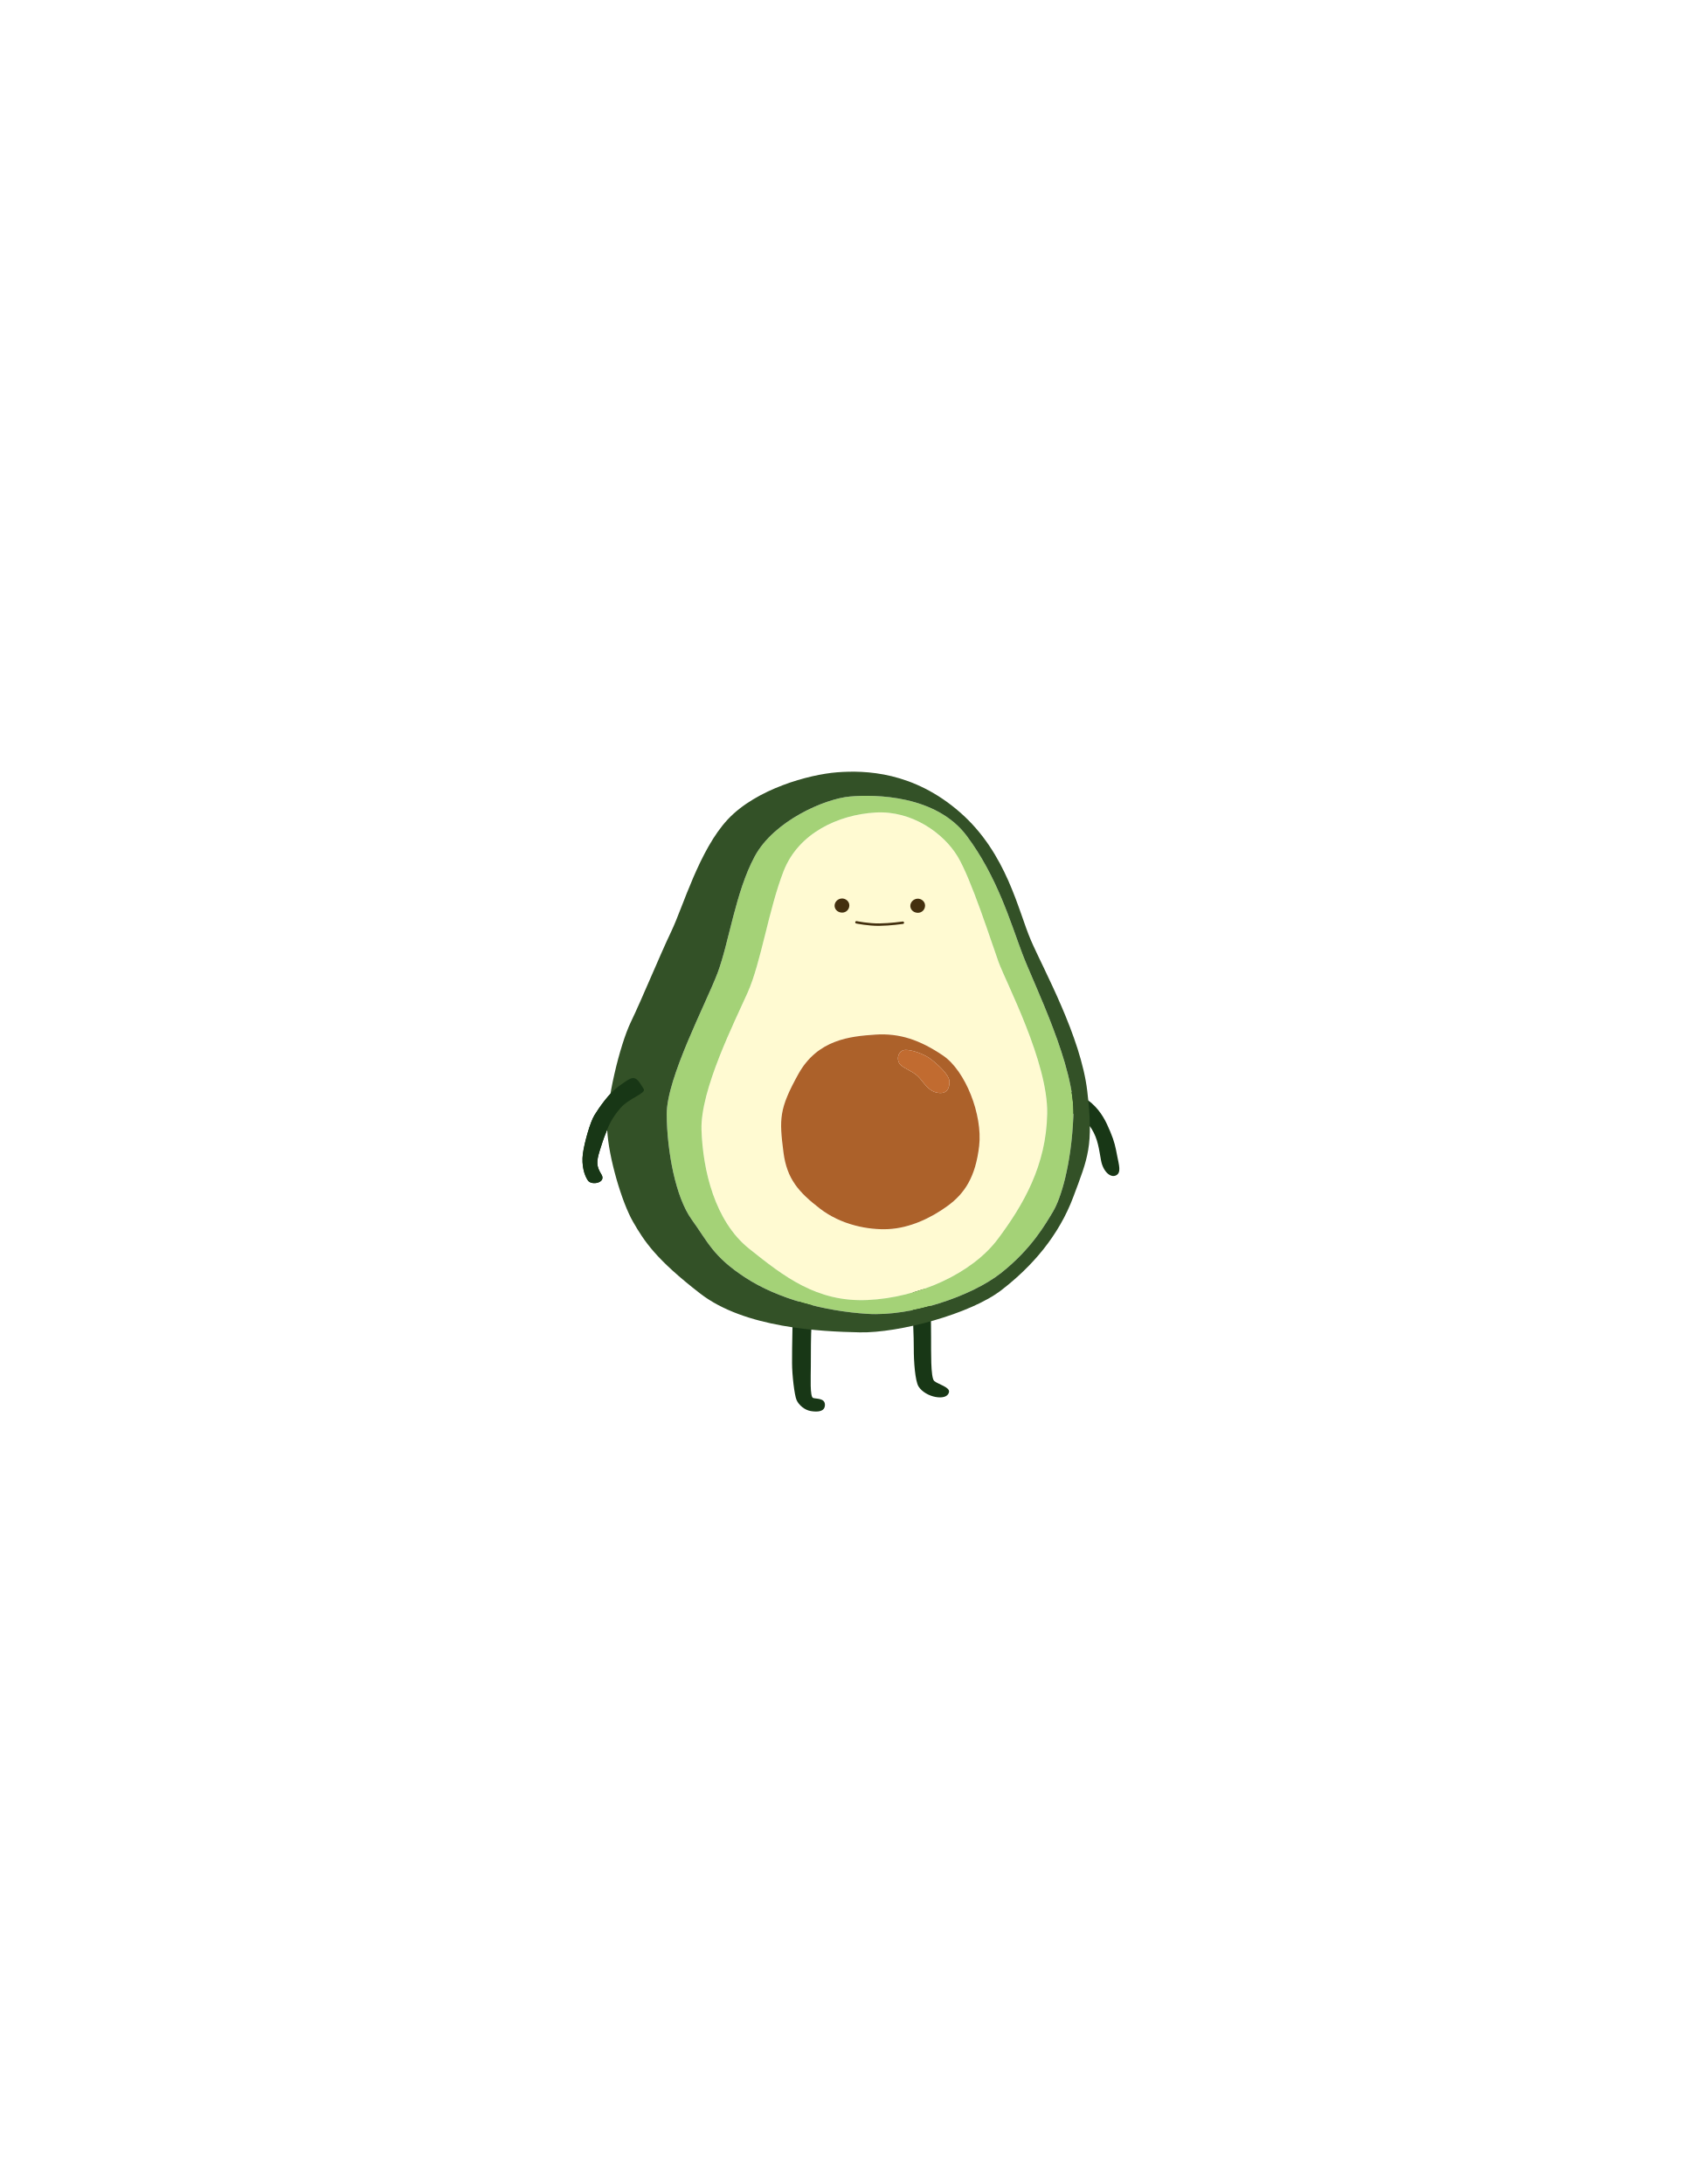
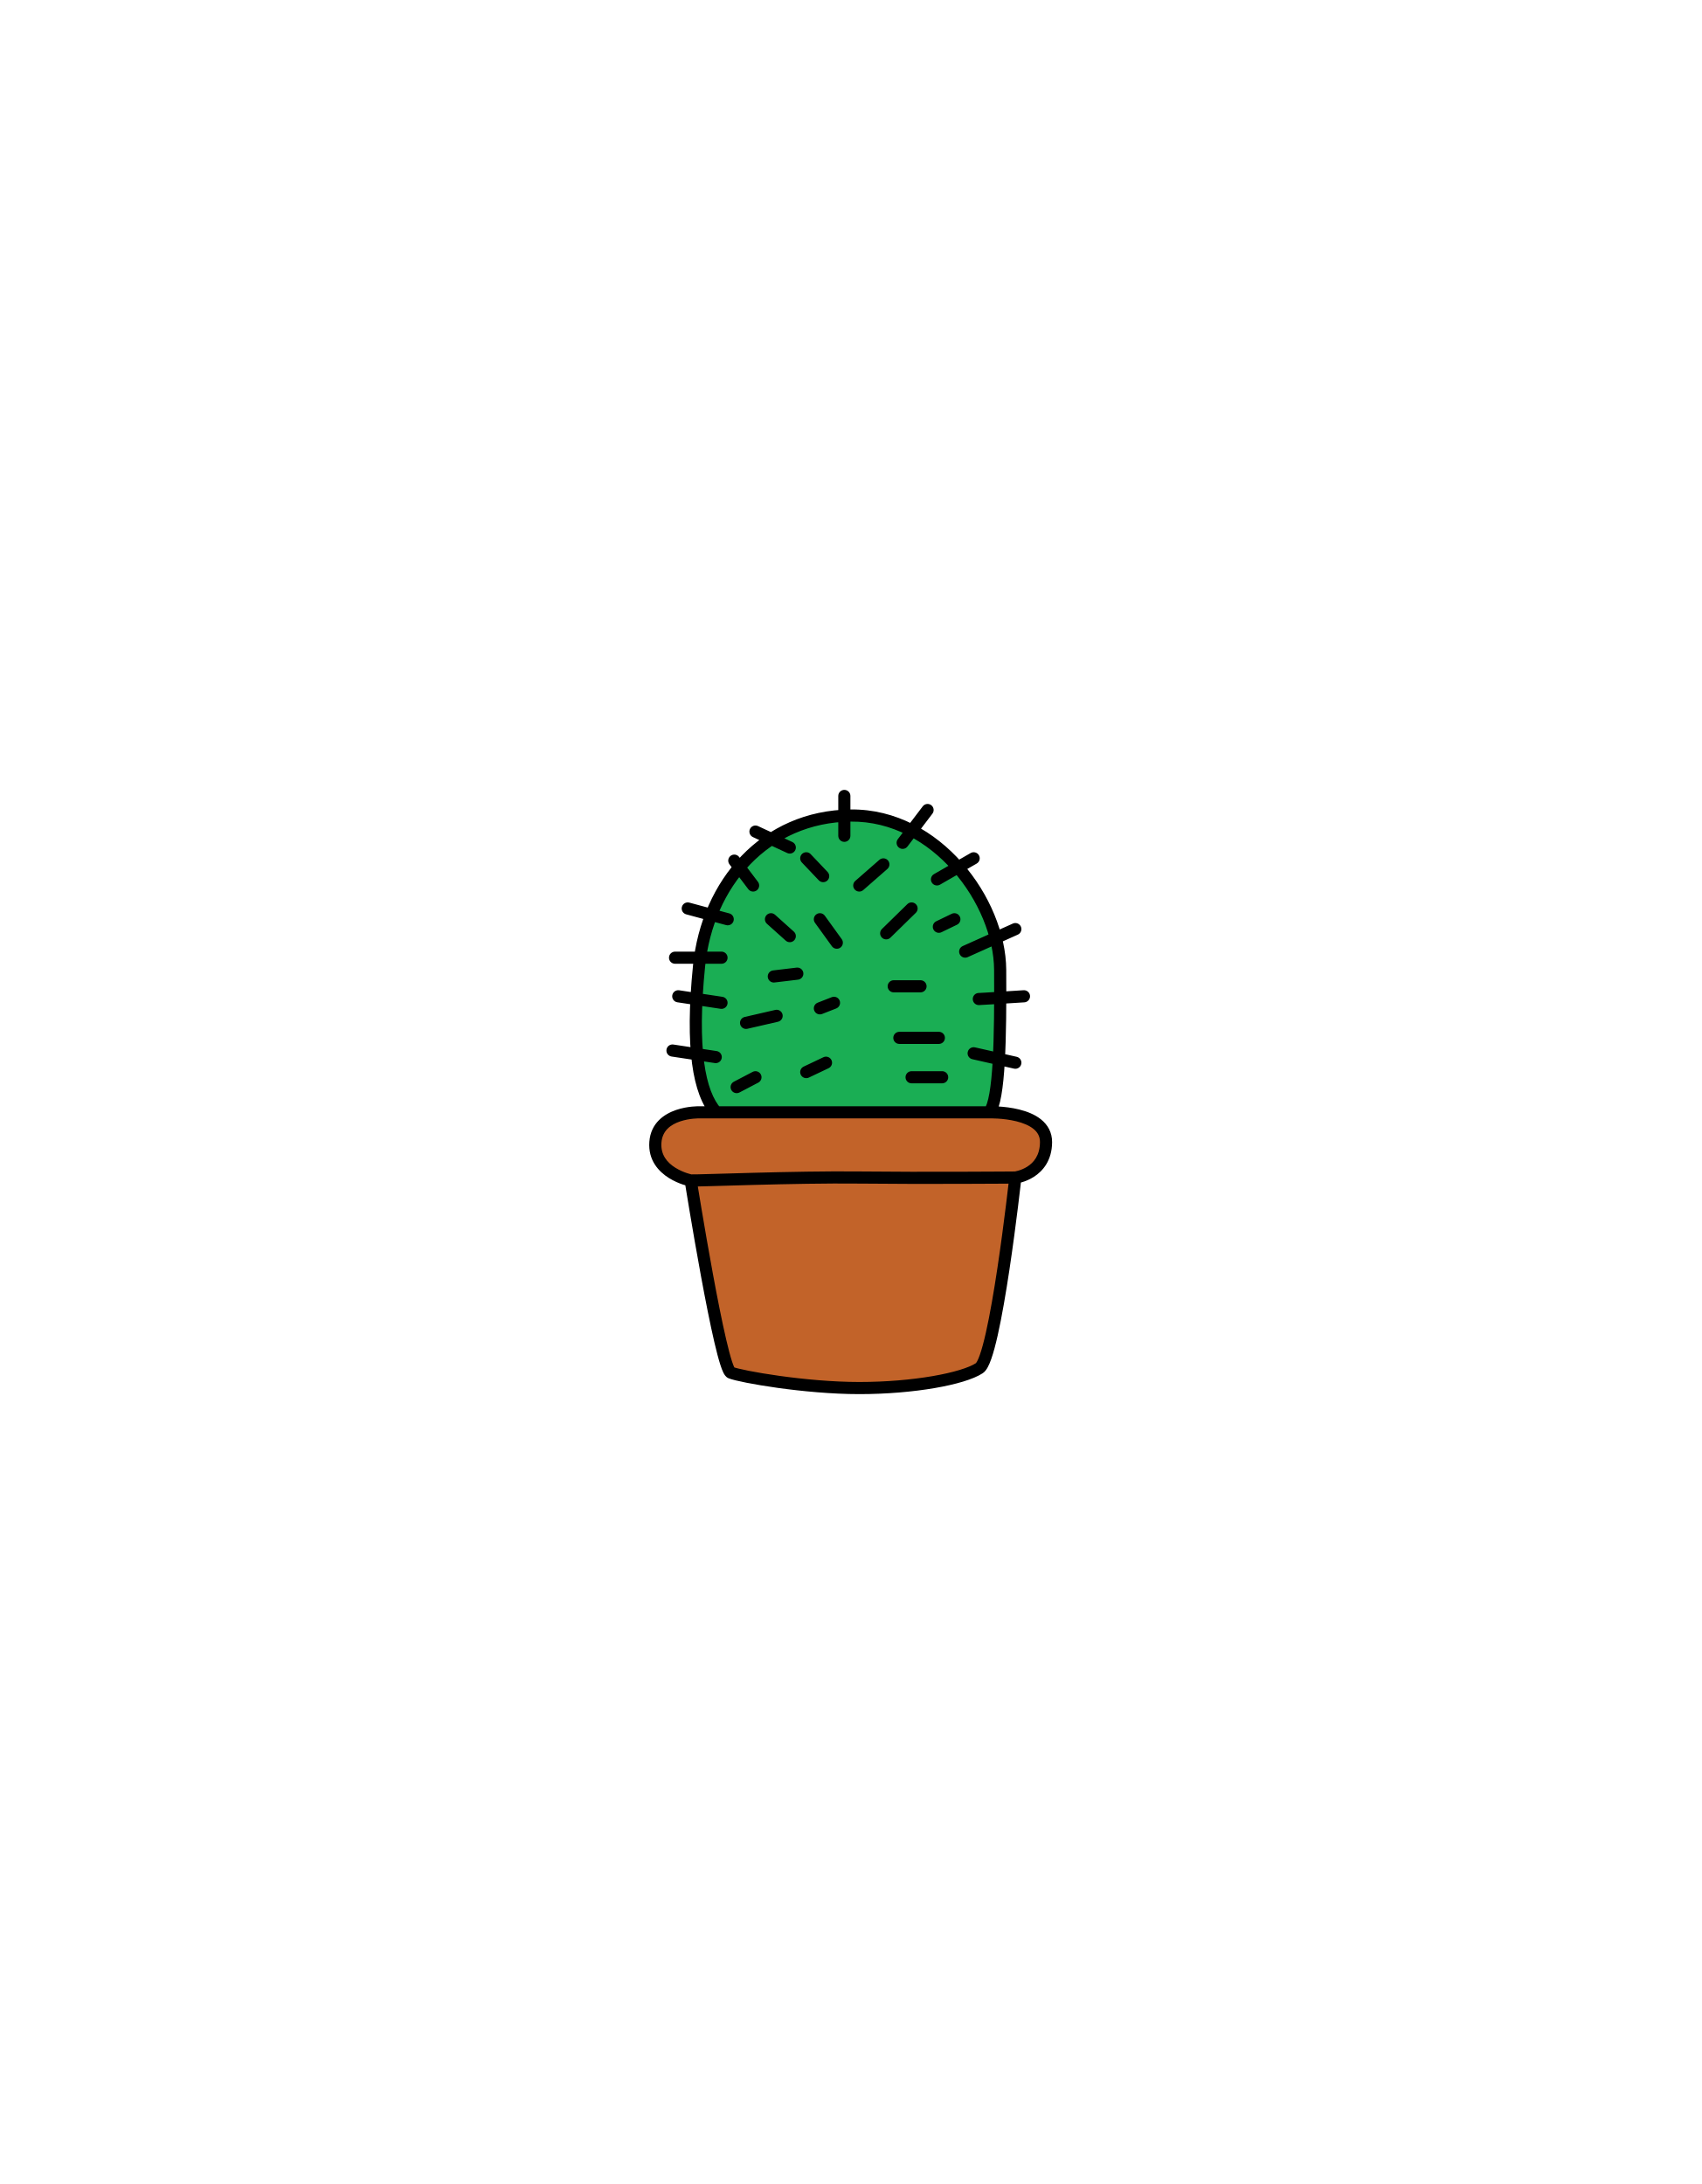
<svg xmlns="http://www.w3.org/2000/svg" width="701" height="900" viewBox="0 0 701 900" fill="none">
-   <path d="M265.227 448.748C266.388 450.524 259.219 452.508 255.665 456.602C252.111 460.696 250.858 463.844 250.17 465.493C249.481 467.142 248.564 469.441 247.13 474.085C245.696 478.729 245.674 480.554 247.795 483.969C249.917 487.384 243.802 488.632 242.281 486.515C240.76 484.398 239.549 480.164 240.163 475.519C240.776 470.875 243.167 462.407 244.943 459.539C246.719 456.67 250.822 450.592 254.914 447.655C259.006 444.719 260.22 443.916 261.607 444.377C262.995 444.838 264.066 446.972 265.227 448.748Z" fill="#183716" />
-   <path d="M438.236 456.87C438.236 456.87 446.966 460.723 449.709 465.067C452.453 469.411 452.808 473.704 453.672 478.251C454.536 482.798 457.533 485.466 459.82 484.373C462.106 483.281 461.039 480.08 460.328 476.371L460.275 476.097C459.598 472.562 459.217 470.575 457.508 466.439C455.755 462.196 453.824 458.208 449.912 454.702C446 451.197 438.236 448.84 438.236 448.84V456.87Z" fill="#183716" />
-   <path d="M376.05 538.413C376.05 542.781 376.544 550.49 376.511 555.694C376.479 560.899 377.064 569.096 378.463 571.341C379.862 573.585 382.779 575.166 385.457 575.667C388.135 576.168 390.6 575.686 391.019 573.65C391.438 571.614 386.476 570.428 384.936 569.096C383.397 567.764 383.679 556.706 383.635 551.173C383.592 545.64 383.592 530.623 382.822 530.81C382.052 530.997 377.689 531.515 376.674 531.786C375.66 532.057 376.05 534.046 376.05 538.413Z" fill="#183716" />
-   <path d="M333.768 536.577C335.581 536.791 334.699 541.537 334.393 545.698C334.088 549.858 334.088 558.285 334.088 562.872C334.088 567.458 333.647 575.681 335.048 576.099C336.449 576.516 339.954 576.099 339.901 578.979C339.848 581.859 336.701 581.912 334.088 581.485C331.474 581.059 329.127 578.979 328.221 576.952C327.314 574.925 326.351 566.444 326.354 561.698C326.357 556.952 326.4 536.152 327.581 536.311C328.761 536.469 331.954 536.364 333.768 536.577Z" fill="#183716" />
-   <path fill-rule="evenodd" clip-rule="evenodd" d="M357.418 535.721C336.433 536.67 322.815 525.867 308.648 514.557C294.481 503.247 289.572 482.081 289.042 465.622C288.513 449.163 302.592 421.278 308.079 408.963C313.566 396.647 316.701 374.807 322.86 358.989C329.019 343.171 345.592 335.726 360.709 334.83C375.826 333.934 388.816 343.418 394.527 352.859C400.238 362.3 408.387 387.99 411.436 396.419C414.485 404.848 431.847 437.696 431.48 458.903C431.114 480.111 421.756 496.425 411.1 510.638C400.444 524.851 378.402 534.772 357.418 535.721ZM328.936 442.619C336.894 428.277 350.449 427.053 360.593 426.353C370.738 425.654 379.133 428.627 388.49 434.923C397.847 441.22 404.931 459.497 403.444 472.265C401.958 485.032 397.48 491.768 390.589 496.838C383.424 502.109 374.669 506.079 366.015 506.503C357.778 506.907 346.601 504.796 337.856 498.063C329.111 491.329 324.21 485.828 322.815 474.888C321.052 461.073 320.978 456.961 328.936 442.619Z" fill="#FFFAD2" />
-   <path fill-rule="evenodd" clip-rule="evenodd" d="M357.418 541.425C339.681 540.297 320.612 535.286 307.183 526.539C293.755 517.792 291.73 511.87 285.011 502.576C278.292 493.281 274.821 474.245 274.709 459.24C274.597 444.234 291.058 413.216 295.702 400.835C300.346 388.453 303.07 367.497 310.99 352.859C318.911 338.221 339.881 329.12 350.295 328.224C360.709 327.328 385.793 327.664 398.334 344.461C410.876 361.258 416.251 379.734 421.178 392.836C426.105 405.937 443.126 439.646 442.262 459.934C441.398 480.223 437.079 493.953 433.884 499.278C430.688 504.602 424.985 514.669 412.556 524.523C400.126 534.377 375.155 542.552 357.418 541.425ZM308.648 514.557C322.815 525.867 336.433 536.67 357.418 535.721C378.402 534.772 400.444 524.851 411.1 510.638C421.756 496.425 431.114 480.111 431.48 458.903C431.847 437.696 414.485 404.848 411.436 396.419C408.387 387.99 400.238 362.3 394.527 352.859C388.816 343.418 375.826 333.934 360.709 334.83C345.592 335.726 329.019 343.171 322.86 358.989C316.701 374.807 313.566 396.647 308.079 408.963C302.592 421.278 288.513 449.163 289.042 465.622C289.572 482.081 294.481 503.247 308.648 514.557Z" fill="#A4D277" />
-   <path fill-rule="evenodd" clip-rule="evenodd" d="M354.214 549.047C337.977 548.711 306.856 547.255 288.483 533.034C270.109 518.813 265.415 511.422 260.823 503.471C256.232 495.521 250.745 476.932 250.186 465.622C249.628 454.312 255.337 430.685 259.928 421.167C264.519 411.648 271.798 393.844 276.613 383.765C281.428 373.687 288.147 350.172 299.904 337.63C311.662 325.088 333.386 319.154 344.92 318.258C356.454 317.362 376.386 317.921 395.647 334.83C414.907 351.739 419.498 375.255 424.761 387.461C430.024 399.667 445.375 427.192 448.002 449.728C450.629 472.265 448.28 477.049 442.262 493.174C436.244 509.299 425.209 521.956 412.556 531.69C399.902 541.425 370.451 549.383 354.214 549.047ZM307.183 526.539C320.612 535.286 339.681 540.297 357.418 541.425C375.155 542.552 400.126 534.377 412.556 524.523C424.985 514.669 430.688 504.602 433.884 499.278C437.079 493.953 441.398 480.223 442.262 459.934C443.126 439.646 426.105 405.937 421.178 392.836C416.251 379.734 410.876 361.258 398.334 344.461C385.793 327.664 360.709 327.328 350.295 328.224C339.881 329.12 318.911 338.221 310.99 352.859C303.07 367.497 300.346 388.453 295.702 400.835C291.058 413.216 274.597 444.234 274.709 459.24C274.821 474.245 278.292 493.281 285.011 502.576C291.73 511.87 293.755 517.792 307.183 526.539Z" fill="#335127" />
-   <path fill-rule="evenodd" clip-rule="evenodd" d="M360.593 426.353C350.449 427.053 336.894 428.277 328.936 442.619C320.978 456.961 321.052 461.073 322.815 474.888C324.21 485.828 329.111 491.329 337.856 498.063C346.601 504.796 357.778 506.907 366.015 506.503C374.669 506.079 383.424 502.109 390.589 496.838C397.48 491.768 401.958 485.032 403.444 472.265C404.931 459.497 397.847 441.22 388.49 434.923C379.133 428.627 370.738 425.654 360.593 426.353ZM370.477 438.09C371.616 440.097 375.634 441.087 378.123 443.45C380.613 445.812 382.194 449.51 386.151 450.283C390.107 451.056 391.276 448.561 391.206 445.711C391.136 442.86 386.374 438.649 383.56 436.464C380.745 434.279 375.041 432.316 372.611 432.704C370.181 433.093 369.338 436.082 370.477 438.09Z" fill="#AC612A" />
-   <path d="M378.123 443.45C375.634 441.087 371.616 440.097 370.477 438.09C369.338 436.082 370.181 433.093 372.611 432.704C375.041 432.316 380.745 434.279 383.56 436.464C386.374 438.649 391.136 442.86 391.206 445.711C391.276 448.561 390.107 451.056 386.151 450.283C382.194 449.51 380.613 445.812 378.123 443.45Z" fill="#C16B30" />
-   <path d="M265.227 448.748C266.388 450.524 259.219 452.508 255.665 456.602C252.111 460.696 250.858 463.844 250.17 465.493C249.481 467.142 248.564 469.441 247.13 474.085C245.696 478.729 245.674 480.554 247.795 483.969C249.917 487.384 243.802 488.632 242.281 486.515C240.76 484.398 239.549 480.164 240.163 475.519C240.776 470.875 243.167 462.407 244.943 459.539C246.719 456.67 250.822 450.592 254.914 447.655C259.006 444.719 260.22 443.916 261.607 444.377C262.995 444.838 264.066 446.972 265.227 448.748Z" fill="#183716" />
-   <path d="M378.019 370.838C376.739 370.918 375.504 372.037 375.584 373.433C375.665 374.829 376.95 375.675 378.26 375.653C379.571 375.63 380.659 374.587 380.659 373.164C380.659 371.741 379.298 370.757 378.019 370.838Z" fill="#44300F" />
-   <path d="M346.813 370.759C345.533 370.839 344.298 371.958 344.379 373.354C344.459 374.75 345.744 375.596 347.055 375.574C348.365 375.551 349.453 374.508 349.453 373.085C349.453 371.662 348.093 370.678 346.813 370.759Z" fill="#44300F" />
-   <path d="M352.877 380.071C352.877 380.071 357.785 381.082 362.285 381.034C366.784 380.985 372.005 380.24 372.005 380.24M378.019 370.838C376.739 370.918 375.504 372.037 375.584 373.433C375.665 374.829 376.95 375.675 378.26 375.653C379.571 375.63 380.659 374.587 380.659 373.164C380.659 371.741 379.298 370.757 378.019 370.838ZM346.813 370.759C345.533 370.839 344.298 371.958 344.379 373.354C344.459 374.75 345.744 375.596 347.055 375.574C348.365 375.551 349.453 374.508 349.453 373.085C349.453 371.662 348.093 370.678 346.813 370.759Z" stroke="#44300F" stroke-linecap="round" />
+   <path d="M354.045 485.242C380.677 485.544 418.354 485.242 418.354 485.242C418.354 485.242 430.894 483.727 431 470.689C431.105 457.652 407.658 458.375 407.658 458.375H295.139H288.034C288.034 458.375 270.996 457.978 270.042 470.689C269.089 483.401 284.592 486.449 284.592 486.449C288.034 486.6 327.414 484.94 354.045 485.242Z" fill="#C26329" />
+   <path d="M301.159 565.663C305.395 567.323 331.651 572 354.045 572C376.44 572 396.851 568.182 403.525 563.806C410.2 559.431 418.354 485.242 418.354 485.242C418.354 485.242 380.677 485.544 354.045 485.242C327.414 484.94 288.034 486.6 284.592 486.449C284.592 486.449 296.922 564.003 301.159 565.663Z" fill="#C26329" />
+   <path d="M288.034 398.044C284.592 432.081 288.034 450.456 295.139 458.375H407.658C411.811 453.114 412.275 427.767 412.1 399.649C411.925 371.531 385.91 335.709 350.571 336.069C315.232 336.429 291.477 364.007 288.034 398.044Z" fill="#1AAE54" />
+   <path d="M288.034 458.375L287.976 460.874L288.005 460.875H288.034V458.375ZM407.658 458.375V460.875H407.696L407.735 460.873L407.658 458.375ZM294.534 438.075C295.899 438.281 297.173 437.342 297.379 435.977C297.585 434.611 296.646 433.337 295.28 433.131L294.534 438.075ZM277.46 430.439C276.095 430.233 274.821 431.172 274.614 432.538C274.408 433.903 275.348 435.177 276.713 435.383L277.46 430.439ZM284.592 434.045L284.965 431.573L284.965 431.573L284.592 434.045ZM296.913 415.718C298.278 415.924 299.552 414.985 299.758 413.619C299.964 412.254 299.025 410.98 297.66 410.774L296.913 415.718ZM279.839 408.082C278.474 407.876 277.2 408.815 276.994 410.181C276.787 411.546 277.727 412.82 279.092 413.026L279.839 408.082ZM286.971 411.688L287.345 409.216L287.345 409.216L286.971 411.688ZM297.286 397.155C298.667 397.155 299.786 396.036 299.786 394.655C299.786 393.275 298.667 392.155 297.286 392.155V397.155ZM278.144 392.155C276.763 392.155 275.644 393.275 275.644 394.655C275.644 396.036 276.763 397.155 278.144 397.155V392.155ZM299.193 381.226C300.526 381.586 301.899 380.797 302.258 379.464C302.618 378.131 301.829 376.759 300.496 376.399L299.193 381.226ZM284.027 371.955C282.694 371.596 281.321 372.385 280.962 373.718C280.602 375.051 281.391 376.423 282.724 376.783L284.027 371.955ZM328.818 403.707C330.188 403.543 331.167 402.298 331.003 400.927C330.839 399.556 329.594 398.578 328.224 398.742L328.818 403.707ZM318.536 399.901C317.165 400.065 316.186 401.31 316.35 402.681C316.514 404.052 317.759 405.03 319.13 404.866L318.536 399.901ZM320.556 421.049C321.901 420.739 322.741 419.398 322.432 418.052C322.122 416.707 320.78 415.867 319.435 416.176L320.556 421.049ZM306.84 419.074C305.495 419.384 304.655 420.726 304.965 422.071C305.274 423.417 306.616 424.257 307.962 423.947L306.84 419.074ZM308.314 366.411C309.147 367.512 310.715 367.729 311.816 366.895C312.917 366.062 313.134 364.494 312.301 363.393L308.314 366.411ZM304.551 353.153C303.717 352.052 302.149 351.836 301.048 352.669C299.948 353.502 299.731 355.07 300.564 356.171L304.551 353.153ZM324.367 351.52C325.62 352.101 327.106 351.558 327.688 350.305C328.269 349.053 327.726 347.567 326.473 346.985L324.367 351.52ZM312.329 340.416C311.077 339.835 309.59 340.378 309.009 341.63C308.427 342.883 308.971 344.369 310.223 344.951L312.329 340.416ZM345.396 344.422C345.396 345.803 346.515 346.922 347.896 346.922C349.277 346.922 350.396 345.803 350.396 344.422L345.396 344.422ZM350.396 328C350.396 326.619 349.277 325.5 347.896 325.5C346.515 325.5 345.396 326.619 345.396 328L350.396 328ZM369.931 345.809C369.096 346.908 369.31 348.476 370.41 349.311C371.51 350.146 373.078 349.932 373.913 348.832L369.931 345.809ZM384.182 335.308C385.017 334.208 384.802 332.64 383.703 331.805C382.603 330.97 381.035 331.185 380.2 332.284L384.182 335.308ZM384.819 360.223C383.623 360.912 383.211 362.44 383.899 363.637C384.588 364.834 386.116 365.246 387.313 364.557L384.819 360.223ZM402.426 355.863C403.623 355.175 404.035 353.646 403.346 352.449C402.658 351.253 401.129 350.841 399.932 351.529L402.426 355.863ZM403.31 409.188C401.93 409.188 400.81 410.307 400.81 411.688C400.81 413.069 401.93 414.188 403.31 414.188V409.188ZM422.071 413.049C423.449 412.96 424.494 411.771 424.406 410.393C424.317 409.016 423.128 407.97 421.751 408.059L422.071 413.049ZM401.731 431.607C400.384 431.302 399.046 432.146 398.741 433.493C398.436 434.84 399.28 436.178 400.627 436.483L401.731 431.607ZM417.802 440.371C419.149 440.676 420.488 439.832 420.793 438.485C421.097 437.138 420.253 435.8 418.906 435.495L417.802 440.371ZM396.668 389.863C395.408 390.428 394.845 391.908 395.411 393.167C395.976 394.427 397.455 394.99 398.715 394.425L396.668 389.863ZM419.378 385.151C420.638 384.585 421.2 383.106 420.635 381.846C420.07 380.587 418.59 380.024 417.331 380.589L419.378 385.151ZM363.392 382.822C362.405 383.788 362.388 385.371 363.354 386.357C364.319 387.344 365.902 387.361 366.889 386.395L363.392 382.822ZM377.352 376.156C378.339 375.19 378.356 373.607 377.39 372.62C376.424 371.634 374.841 371.617 373.855 372.582L377.352 376.156ZM368.241 403.941C366.86 403.941 365.741 405.06 365.741 406.441C365.741 407.822 366.86 408.941 368.241 408.941V403.941ZM379.285 408.941C380.665 408.941 381.785 407.822 381.785 406.441C381.785 405.06 380.665 403.941 379.285 403.941V408.941ZM370.566 425.193C369.185 425.193 368.066 426.313 368.066 427.693C368.066 429.074 369.185 430.193 370.566 430.193V425.193ZM386.841 430.193C388.222 430.193 389.341 429.074 389.341 427.693C389.341 426.313 388.222 425.193 386.841 425.193V430.193ZM375.603 441.422C374.223 441.422 373.103 442.542 373.103 443.922C373.103 445.303 374.223 446.422 375.603 446.422V441.422ZM388.197 446.422C389.578 446.422 390.697 445.303 390.697 443.922C390.697 442.542 389.578 441.422 388.197 441.422V446.422ZM341.412 440.191C342.659 439.599 343.19 438.108 342.598 436.861C342.006 435.614 340.515 435.083 339.267 435.675L341.412 440.191ZM331.13 439.539C329.882 440.131 329.351 441.622 329.944 442.87C330.536 444.117 332.027 444.648 333.274 444.056L331.13 439.539ZM312.436 446.137C313.659 445.497 314.131 443.986 313.491 442.763C312.851 441.54 311.34 441.067 310.117 441.708L312.436 446.137ZM302.367 445.765C301.143 446.405 300.671 447.916 301.311 449.139C301.952 450.362 303.462 450.835 304.685 450.195L302.367 445.765ZM323.751 387.629C324.778 388.551 326.359 388.465 327.281 387.438C328.203 386.41 328.118 384.83 327.09 383.907L323.751 387.629ZM319.34 376.952C318.312 376.03 316.732 376.115 315.81 377.143C314.887 378.171 314.973 379.751 316 380.673L319.34 376.952ZM337.365 362.76C338.316 363.761 339.898 363.801 340.899 362.85C341.9 361.899 341.941 360.317 340.99 359.316L337.365 362.76ZM334.014 351.974C333.063 350.973 331.481 350.933 330.48 351.884C329.479 352.835 329.438 354.417 330.389 355.418L334.014 351.974ZM352.399 363.021C351.36 363.93 351.255 365.51 352.164 366.549C353.074 367.588 354.653 367.693 355.692 366.783L352.399 363.021ZM365.625 358.089C366.663 357.18 366.768 355.6 365.859 354.561C364.95 353.522 363.37 353.417 362.331 354.327L365.625 358.089ZM385.753 379.653C384.51 380.254 383.989 381.749 384.59 382.992C385.191 384.235 386.686 384.756 387.929 384.155L385.753 379.653ZM394.323 381.063C395.566 380.462 396.087 378.968 395.486 377.725C394.885 376.481 393.39 375.961 392.147 376.562L394.323 381.063ZM344.545 415.574C345.831 415.071 346.465 413.62 345.962 412.335C345.458 411.049 344.008 410.415 342.722 410.918L344.545 415.574ZM336.91 413.193C335.624 413.697 334.99 415.147 335.493 416.433C335.996 417.718 337.446 418.353 338.732 417.849L336.91 413.193ZM342.769 389.936C343.577 391.056 345.14 391.308 346.26 390.5C347.379 389.691 347.631 388.129 346.823 387.009L342.769 389.936ZM339.848 377.349C339.039 376.23 337.477 375.978 336.357 376.786C335.238 377.594 334.986 379.157 335.794 380.276L339.848 377.349ZM300.247 567.991C301.547 568.5 304.199 569.14 307.577 569.806C311.036 570.488 315.462 571.236 320.448 571.93C330.41 573.316 342.695 574.5 354.045 574.5L354.045 569.5C343.001 569.5 330.961 568.345 321.137 566.978C316.231 566.295 311.899 565.562 308.544 564.9C305.107 564.223 302.889 563.656 302.07 563.335L300.247 567.991ZM354.045 574.5C365.375 574.5 376.219 573.535 385.104 572.008C393.858 570.503 401.088 568.393 404.896 565.897L402.155 561.715C399.288 563.595 392.976 565.582 384.257 567.08C375.669 568.556 365.11 569.5 354.045 569.5L354.045 574.5ZM404.896 565.897C405.848 565.273 406.513 564.271 406.988 563.398C407.503 562.451 407.983 561.293 408.437 560.004C409.347 557.422 410.238 554.055 411.097 550.233C412.82 542.574 414.476 532.82 415.915 523.255C417.356 513.679 418.587 504.246 419.457 497.209C419.892 493.69 420.238 490.769 420.474 488.726C420.593 487.705 420.684 486.903 420.745 486.356C420.776 486.083 420.8 485.873 420.815 485.732C420.823 485.661 420.829 485.607 420.833 485.571C420.835 485.553 420.837 485.539 420.838 485.53C420.838 485.525 420.839 485.521 420.839 485.519C420.839 485.518 420.839 485.517 420.839 485.516C420.839 485.516 420.839 485.515 418.354 485.242C415.869 484.969 415.869 484.969 415.869 484.97C415.869 484.97 415.869 484.971 415.869 484.972C415.869 484.974 415.868 484.977 415.868 484.982C415.867 484.99 415.865 485.004 415.863 485.021C415.86 485.056 415.854 485.109 415.846 485.179C415.83 485.318 415.807 485.525 415.777 485.796C415.716 486.338 415.625 487.135 415.507 488.151C415.272 490.182 414.928 493.091 414.495 496.596C413.628 503.606 412.403 512.993 410.971 522.511C409.537 532.04 407.902 541.654 406.219 549.136C405.376 552.885 404.535 556.032 403.721 558.344C403.313 559.503 402.934 560.387 402.596 561.008C402.218 561.703 402.037 561.792 402.155 561.715L404.896 565.897ZM418.354 485.242C418.334 482.742 418.334 482.742 418.334 482.742C418.334 482.742 418.333 482.742 418.333 482.742C418.331 482.742 418.33 482.742 418.327 482.742C418.323 482.742 418.316 482.742 418.307 482.742C418.289 482.743 418.262 482.743 418.226 482.743C418.154 482.744 418.047 482.744 417.906 482.745C417.624 482.748 417.206 482.751 416.666 482.755C415.584 482.762 414.009 482.773 412.036 482.785C408.09 482.808 402.55 482.836 396.179 482.855C383.434 482.893 367.371 482.893 354.074 482.742L354.017 487.742C367.351 487.893 383.442 487.893 396.194 487.855C402.571 487.836 408.116 487.808 412.066 487.785C414.041 487.773 415.618 487.762 416.701 487.754C417.243 487.751 417.661 487.747 417.944 487.745C418.085 487.744 418.193 487.743 418.265 487.743C418.301 487.743 418.328 487.742 418.347 487.742C418.356 487.742 418.363 487.742 418.367 487.742C418.37 487.742 418.371 487.742 418.372 487.742C418.373 487.742 418.373 487.742 418.374 487.742C418.374 487.742 418.374 487.742 418.354 485.242ZM354.074 482.742C340.707 482.591 324.164 482.932 310.557 483.29C296.823 483.652 286.306 484.022 284.702 483.952L284.483 488.947C286.32 489.027 297.214 488.643 310.689 488.288C324.29 487.93 340.752 487.592 354.017 487.742L354.074 482.742ZM284.592 486.449C282.123 486.842 282.123 486.842 282.123 486.843C282.123 486.843 282.123 486.844 282.124 486.845C282.124 486.848 282.125 486.852 282.125 486.856C282.127 486.866 282.129 486.88 282.132 486.899C282.138 486.937 282.147 486.992 282.159 487.066C282.182 487.214 282.217 487.432 282.263 487.717C282.355 488.287 282.49 489.123 282.663 490.186C283.008 492.313 283.507 495.353 284.119 499.006C285.343 506.31 287.019 516.071 288.828 525.887C290.636 535.695 292.583 545.591 294.348 553.154C295.229 556.927 296.077 560.175 296.853 562.557C297.238 563.739 297.63 564.786 298.029 565.6C298.227 566.004 298.462 566.424 298.743 566.796C298.982 567.112 299.466 567.685 300.247 567.991L302.07 563.335C302.356 563.447 302.537 563.592 302.617 563.663C302.661 563.703 302.692 563.735 302.709 563.754C302.717 563.763 302.724 563.771 302.728 563.776C302.727 563.775 302.733 563.783 302.732 563.781C302.73 563.779 302.735 563.786 302.733 563.783C302.731 563.78 302.735 563.785 302.732 563.781C302.729 563.777 302.732 563.781 302.728 563.776C302.725 563.772 302.721 563.765 302.715 563.756C302.703 563.738 302.687 563.713 302.668 563.68C302.628 563.612 302.578 563.52 302.519 563.4C302.272 562.896 301.965 562.106 301.607 561.008C300.898 558.832 300.088 555.749 299.217 552.017C297.479 544.572 295.549 534.768 293.745 524.98C291.942 515.201 290.271 505.469 289.05 498.18C288.44 494.536 287.943 491.504 287.598 489.384C287.425 488.323 287.291 487.491 287.2 486.924C287.154 486.64 287.12 486.423 287.096 486.277C287.085 486.204 287.076 486.149 287.07 486.112C287.067 486.093 287.065 486.08 287.063 486.07C287.062 486.066 287.062 486.062 287.062 486.06C287.061 486.059 287.061 486.058 287.061 486.057C287.061 486.057 287.061 486.057 284.592 486.449ZM272.535 470.876C272.904 465.957 276.272 463.469 280.201 462.132C282.155 461.467 284.114 461.148 285.606 460.999C286.346 460.925 286.957 460.894 287.375 460.881C287.584 460.875 287.744 460.873 287.847 460.873C287.898 460.873 287.935 460.873 287.957 460.874C287.968 460.874 287.975 460.874 287.979 460.874C287.98 460.874 287.981 460.874 287.98 460.874C287.98 460.874 287.98 460.874 287.979 460.874C287.979 460.874 287.978 460.874 287.978 460.874C287.977 460.874 287.976 460.874 288.034 458.375C288.093 455.875 288.092 455.875 288.09 455.875C288.09 455.875 288.089 455.875 288.088 455.875C288.086 455.875 288.084 455.875 288.082 455.875C288.078 455.875 288.072 455.875 288.065 455.875C288.052 455.875 288.035 455.874 288.014 455.874C287.971 455.874 287.912 455.873 287.839 455.873C287.692 455.874 287.485 455.876 287.226 455.884C286.708 455.899 285.98 455.936 285.108 456.024C283.376 456.197 281.016 456.573 278.591 457.398C273.762 459.041 268.134 462.71 267.549 470.502L272.535 470.876ZM407.658 458.375C407.735 460.873 407.734 460.873 407.734 460.873C407.734 460.873 407.733 460.874 407.733 460.874C407.733 460.874 407.733 460.874 407.734 460.874C407.735 460.873 407.737 460.873 407.741 460.873C407.748 460.873 407.761 460.873 407.78 460.872C407.816 460.872 407.874 460.87 407.952 460.87C408.107 460.868 408.341 460.866 408.643 460.869C409.247 460.874 410.118 460.896 411.165 460.961C413.273 461.091 416.039 461.394 418.767 462.069C421.528 462.754 424.048 463.771 425.825 465.209C427.515 466.576 428.519 468.291 428.5 470.669L433.5 470.71C433.533 466.569 431.646 463.485 428.969 461.321C426.38 459.227 423.057 457.981 419.97 457.216C416.849 456.443 413.759 456.112 411.474 455.97C410.325 455.899 409.365 455.875 408.687 455.869C408.348 455.866 408.078 455.868 407.89 455.87C407.796 455.871 407.722 455.872 407.67 455.874C407.644 455.874 407.624 455.875 407.609 455.875C407.601 455.875 407.595 455.875 407.59 455.876C407.588 455.876 407.586 455.876 407.584 455.876C407.584 455.876 407.583 455.876 407.582 455.876C407.581 455.876 407.581 455.876 407.658 458.375ZM428.5 470.669C428.455 476.206 425.849 479.116 423.293 480.747C421.968 481.592 420.628 482.104 419.611 482.403C419.106 482.551 418.692 482.644 418.415 482.698C418.277 482.725 418.173 482.742 418.111 482.752C418.08 482.756 418.059 482.759 418.049 482.761C418.045 482.761 418.043 482.762 418.043 482.762C418.044 482.761 418.045 482.761 418.047 482.761C418.048 482.761 418.049 482.761 418.05 482.761C418.051 482.761 418.052 482.76 418.052 482.76C418.053 482.76 418.054 482.76 418.354 485.242C418.654 487.724 418.655 487.724 418.657 487.724C418.657 487.724 418.659 487.724 418.66 487.723C418.662 487.723 418.664 487.723 418.666 487.723C418.671 487.722 418.677 487.721 418.683 487.72C418.696 487.719 418.712 487.717 418.731 487.714C418.769 487.709 418.818 487.702 418.879 487.692C419.001 487.673 419.167 487.645 419.372 487.605C419.781 487.526 420.347 487.398 421.02 487.2C422.356 486.808 424.158 486.126 425.982 484.962C429.722 482.576 433.439 478.21 433.5 470.71L428.5 470.669ZM288.034 460.875H295.139V455.875H288.034V460.875ZM297 456.705C293.931 453.285 291.398 447.291 290.109 437.672C288.826 428.098 288.811 415.208 290.522 398.296L285.547 397.792C283.815 414.918 283.8 428.233 285.154 438.336C286.501 448.393 289.242 455.546 293.278 460.044L297 456.705ZM290.522 398.296C293.865 365.231 316.806 338.913 350.596 338.568L350.545 333.569C313.657 333.944 289.088 362.782 285.547 397.792L290.522 398.296ZM350.596 338.568C367.37 338.398 382.059 346.811 392.646 358.832C403.257 370.88 409.517 386.302 409.6 399.664L414.6 399.633C414.508 384.878 407.673 368.329 396.398 355.527C385.099 342.698 369.112 333.38 350.545 333.569L350.596 338.568ZM295.139 460.875H407.658V455.875H295.139V460.875ZM409.6 399.664C409.688 413.722 409.614 427.017 409.006 437.438C408.702 442.652 408.267 447.083 407.666 450.501C407.366 452.209 407.032 453.616 406.672 454.716C406.302 455.848 405.951 456.502 405.695 456.826L409.62 459.924C410.402 458.933 410.975 457.643 411.424 456.272C411.883 454.869 412.266 453.213 412.591 451.366C413.24 447.673 413.689 443.023 413.998 437.729C414.616 427.132 414.688 413.694 414.6 399.633L409.6 399.664ZM284.592 486.449C285.074 483.996 285.075 483.996 285.076 483.996C285.076 483.997 285.077 483.997 285.078 483.997C285.078 483.997 285.079 483.997 285.079 483.997C285.08 483.997 285.08 483.997 285.079 483.997C285.077 483.997 285.071 483.995 285.062 483.993C285.043 483.99 285.011 483.983 284.966 483.973C284.875 483.952 284.734 483.919 284.548 483.872C284.178 483.777 283.636 483.625 282.982 483.405C281.666 482.962 279.95 482.258 278.286 481.217C274.966 479.139 272.154 475.956 272.535 470.876L267.549 470.502C266.977 478.134 271.44 482.831 275.633 485.455C277.726 486.765 279.826 487.618 281.387 488.144C282.172 488.408 282.834 488.594 283.307 488.715C283.544 488.776 283.735 488.821 283.871 488.851C283.939 488.866 283.994 488.878 284.034 488.887C284.054 488.891 284.07 488.894 284.083 488.897C284.089 488.898 284.095 488.899 284.099 488.9C284.101 488.901 284.103 488.901 284.105 488.901C284.106 488.901 284.107 488.902 284.108 488.902C284.109 488.902 284.11 488.902 284.592 486.449ZM295.28 433.131L284.965 431.573L284.219 436.517L294.534 438.075L295.28 433.131ZM284.965 431.573L277.46 430.439L276.713 435.383L284.219 436.517L284.965 431.573ZM297.66 410.774L287.345 409.216L286.598 414.16L296.913 415.718L297.66 410.774ZM287.345 409.216L279.839 408.082L279.092 413.026L286.598 414.16L287.345 409.216ZM297.286 392.155H278.144V397.155H297.286V392.155ZM300.496 376.399L284.027 371.955L282.724 376.783L299.193 381.226L300.496 376.399ZM328.224 398.742L318.536 399.901L319.13 404.866L328.818 403.707L328.224 398.742ZM319.435 416.176L306.84 419.074L307.962 423.947L320.556 421.049L319.435 416.176ZM312.301 363.393L304.551 353.153L300.564 356.171L308.314 366.411L312.301 363.393ZM326.473 346.985L312.329 340.416L310.223 344.951L324.367 351.52L326.473 346.985ZM350.396 344.422C350.396 343.031 350.396 332.895 350.396 328L345.396 328C345.396 332.895 345.396 343.031 345.396 344.422L350.396 344.422ZM373.913 348.832L384.182 335.308L380.2 332.284L369.931 345.809L373.913 348.832ZM387.313 364.557L402.426 355.863L399.932 351.529L384.819 360.223L387.313 364.557ZM403.31 414.188C404.192 414.188 416.285 413.421 422.071 413.049L421.751 408.059C418.813 408.248 414.359 408.531 410.543 408.767C408.635 408.885 406.888 408.991 405.572 409.068C404.914 409.106 404.366 409.137 403.961 409.158C403.759 409.168 403.596 409.176 403.476 409.181C403.337 409.187 403.297 409.188 403.31 409.188V414.188ZM400.627 436.483L417.802 440.371L418.906 435.495L401.731 431.607L400.627 436.483ZM398.715 394.425L419.378 385.151L417.331 380.589L396.668 389.863L398.715 394.425ZM366.889 386.395L377.352 376.156L373.855 372.582L363.392 382.822L366.889 386.395ZM368.241 408.941H379.285V403.941H368.241V408.941ZM370.566 430.193H386.841V425.193H370.566V430.193ZM375.603 446.422H388.197V441.422H375.603V446.422ZM339.267 435.675L331.13 439.539L333.274 444.056L341.412 440.191L339.267 435.675ZM310.117 441.708L302.367 445.765L304.685 450.195L312.436 446.137L310.117 441.708ZM327.09 383.907L319.34 376.952L316 380.673L323.751 387.629L327.09 383.907ZM340.99 359.316L334.014 351.974L330.389 355.418L337.365 362.76L340.99 359.316ZM355.692 366.783L365.625 358.089L362.331 354.327L352.399 363.021L355.692 366.783ZM387.929 384.155L394.323 381.063L392.147 376.562L385.753 379.653L387.929 384.155ZM342.722 410.918L336.91 413.193L338.732 417.849L344.545 415.574L342.722 410.918ZM346.823 387.009L339.848 377.349L335.794 380.276L342.769 389.936L346.823 387.009Z" fill="black" />
</svg>
